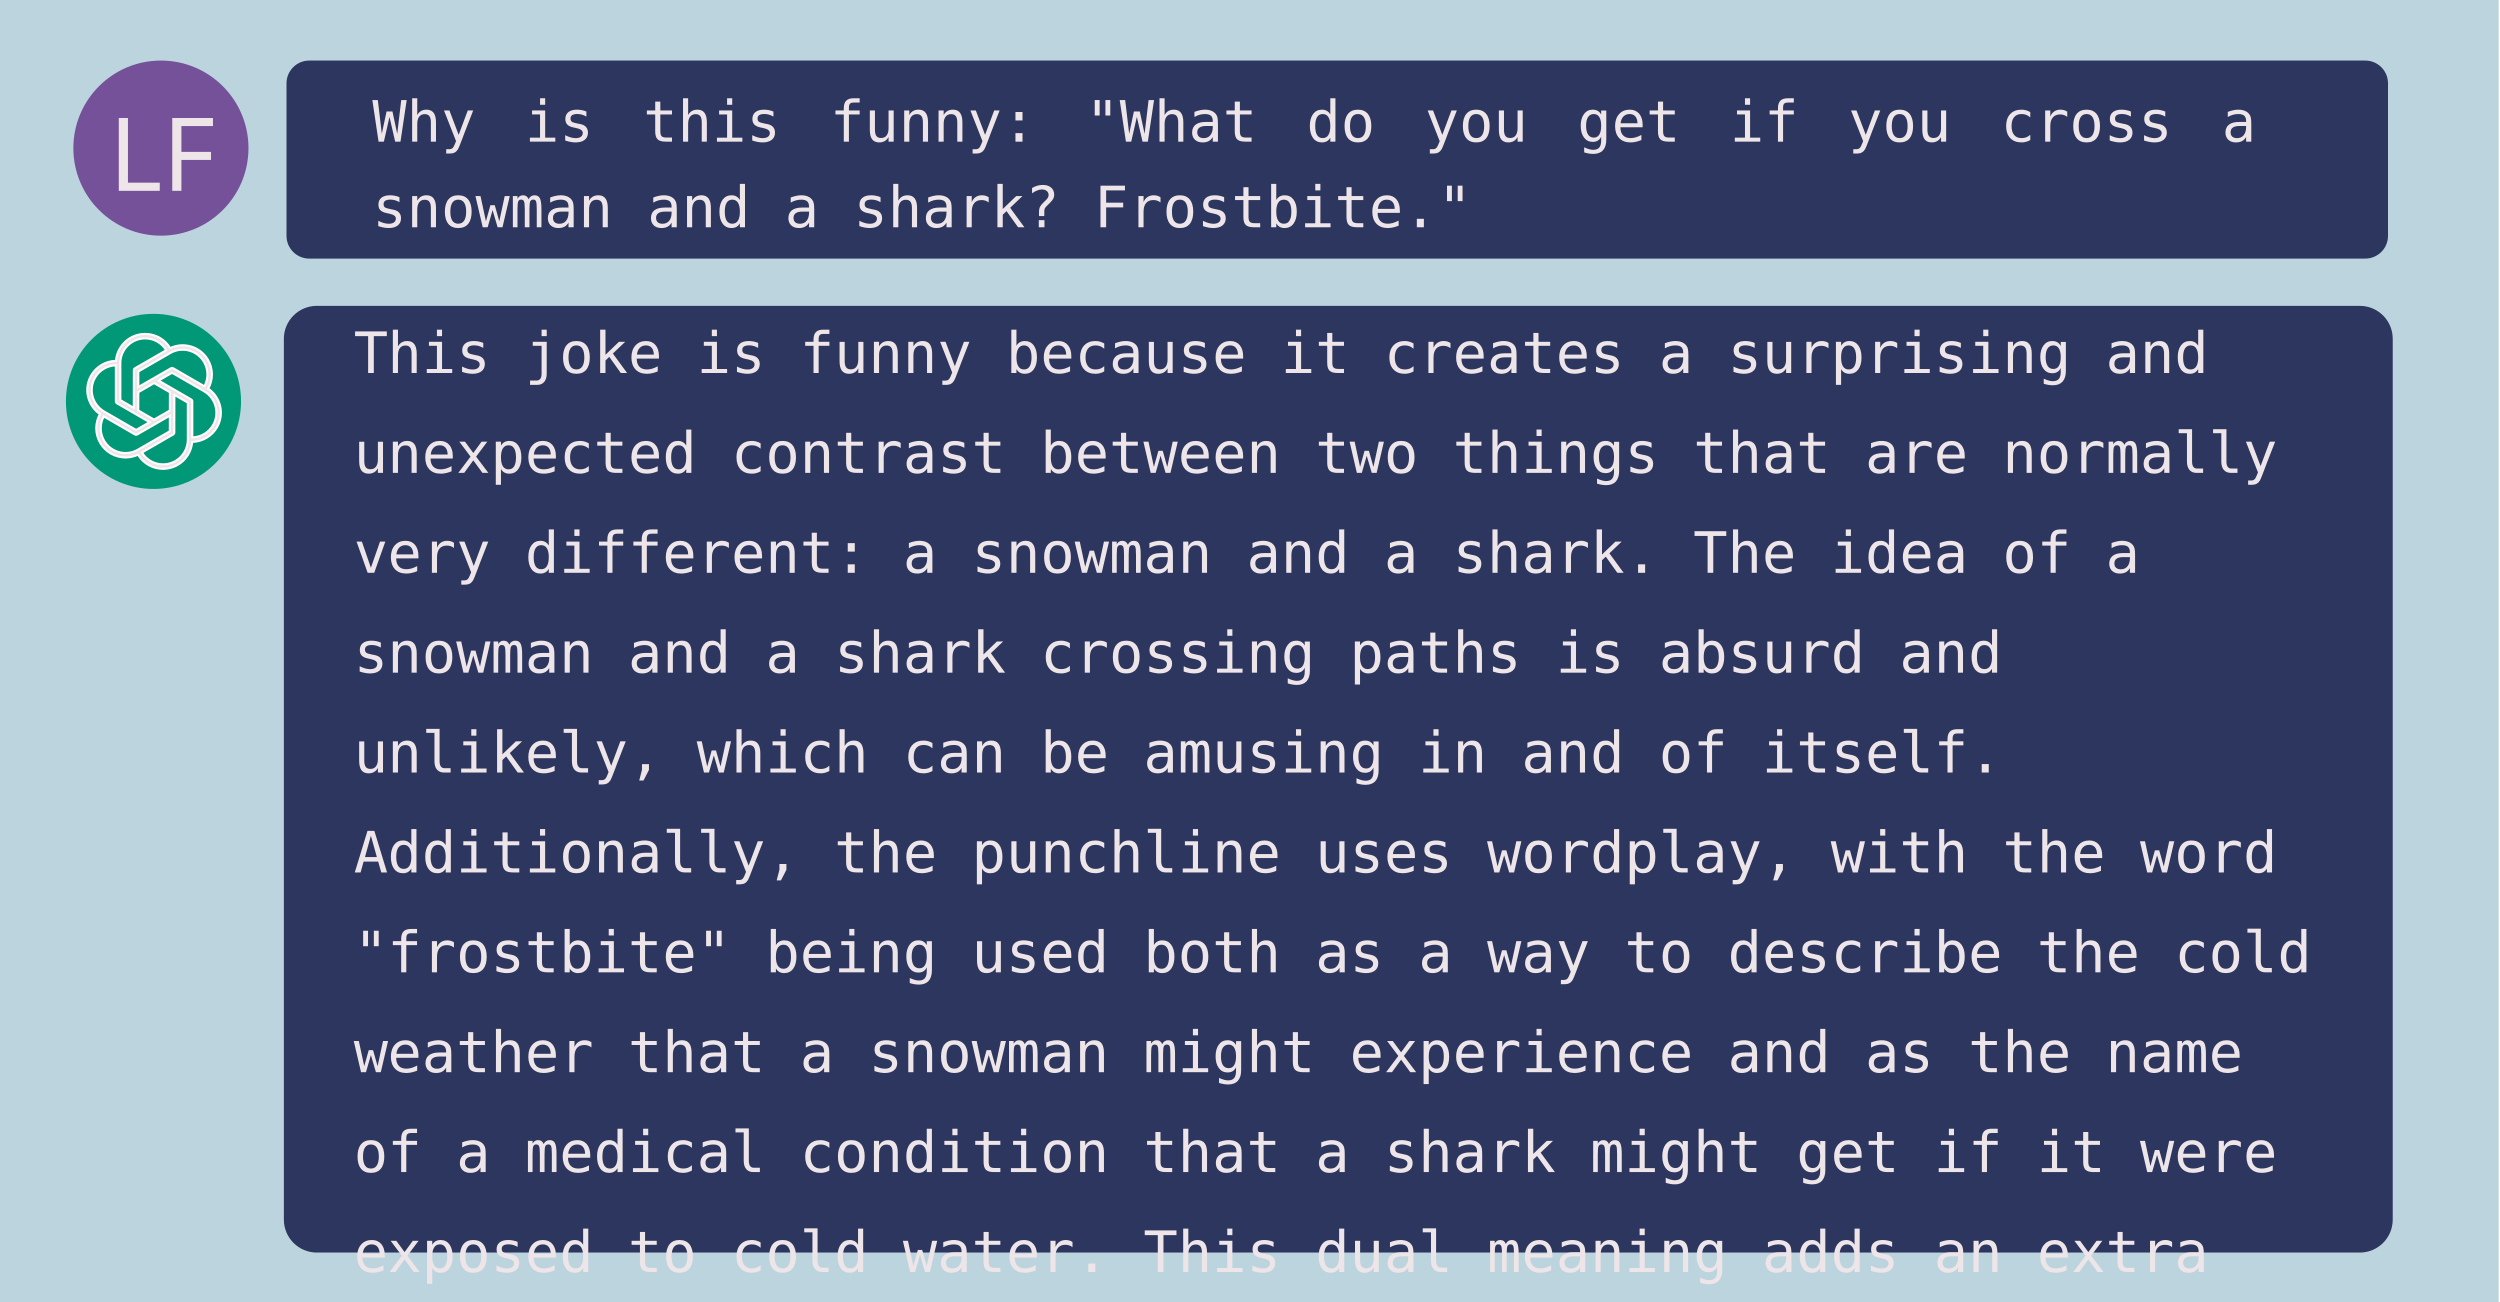
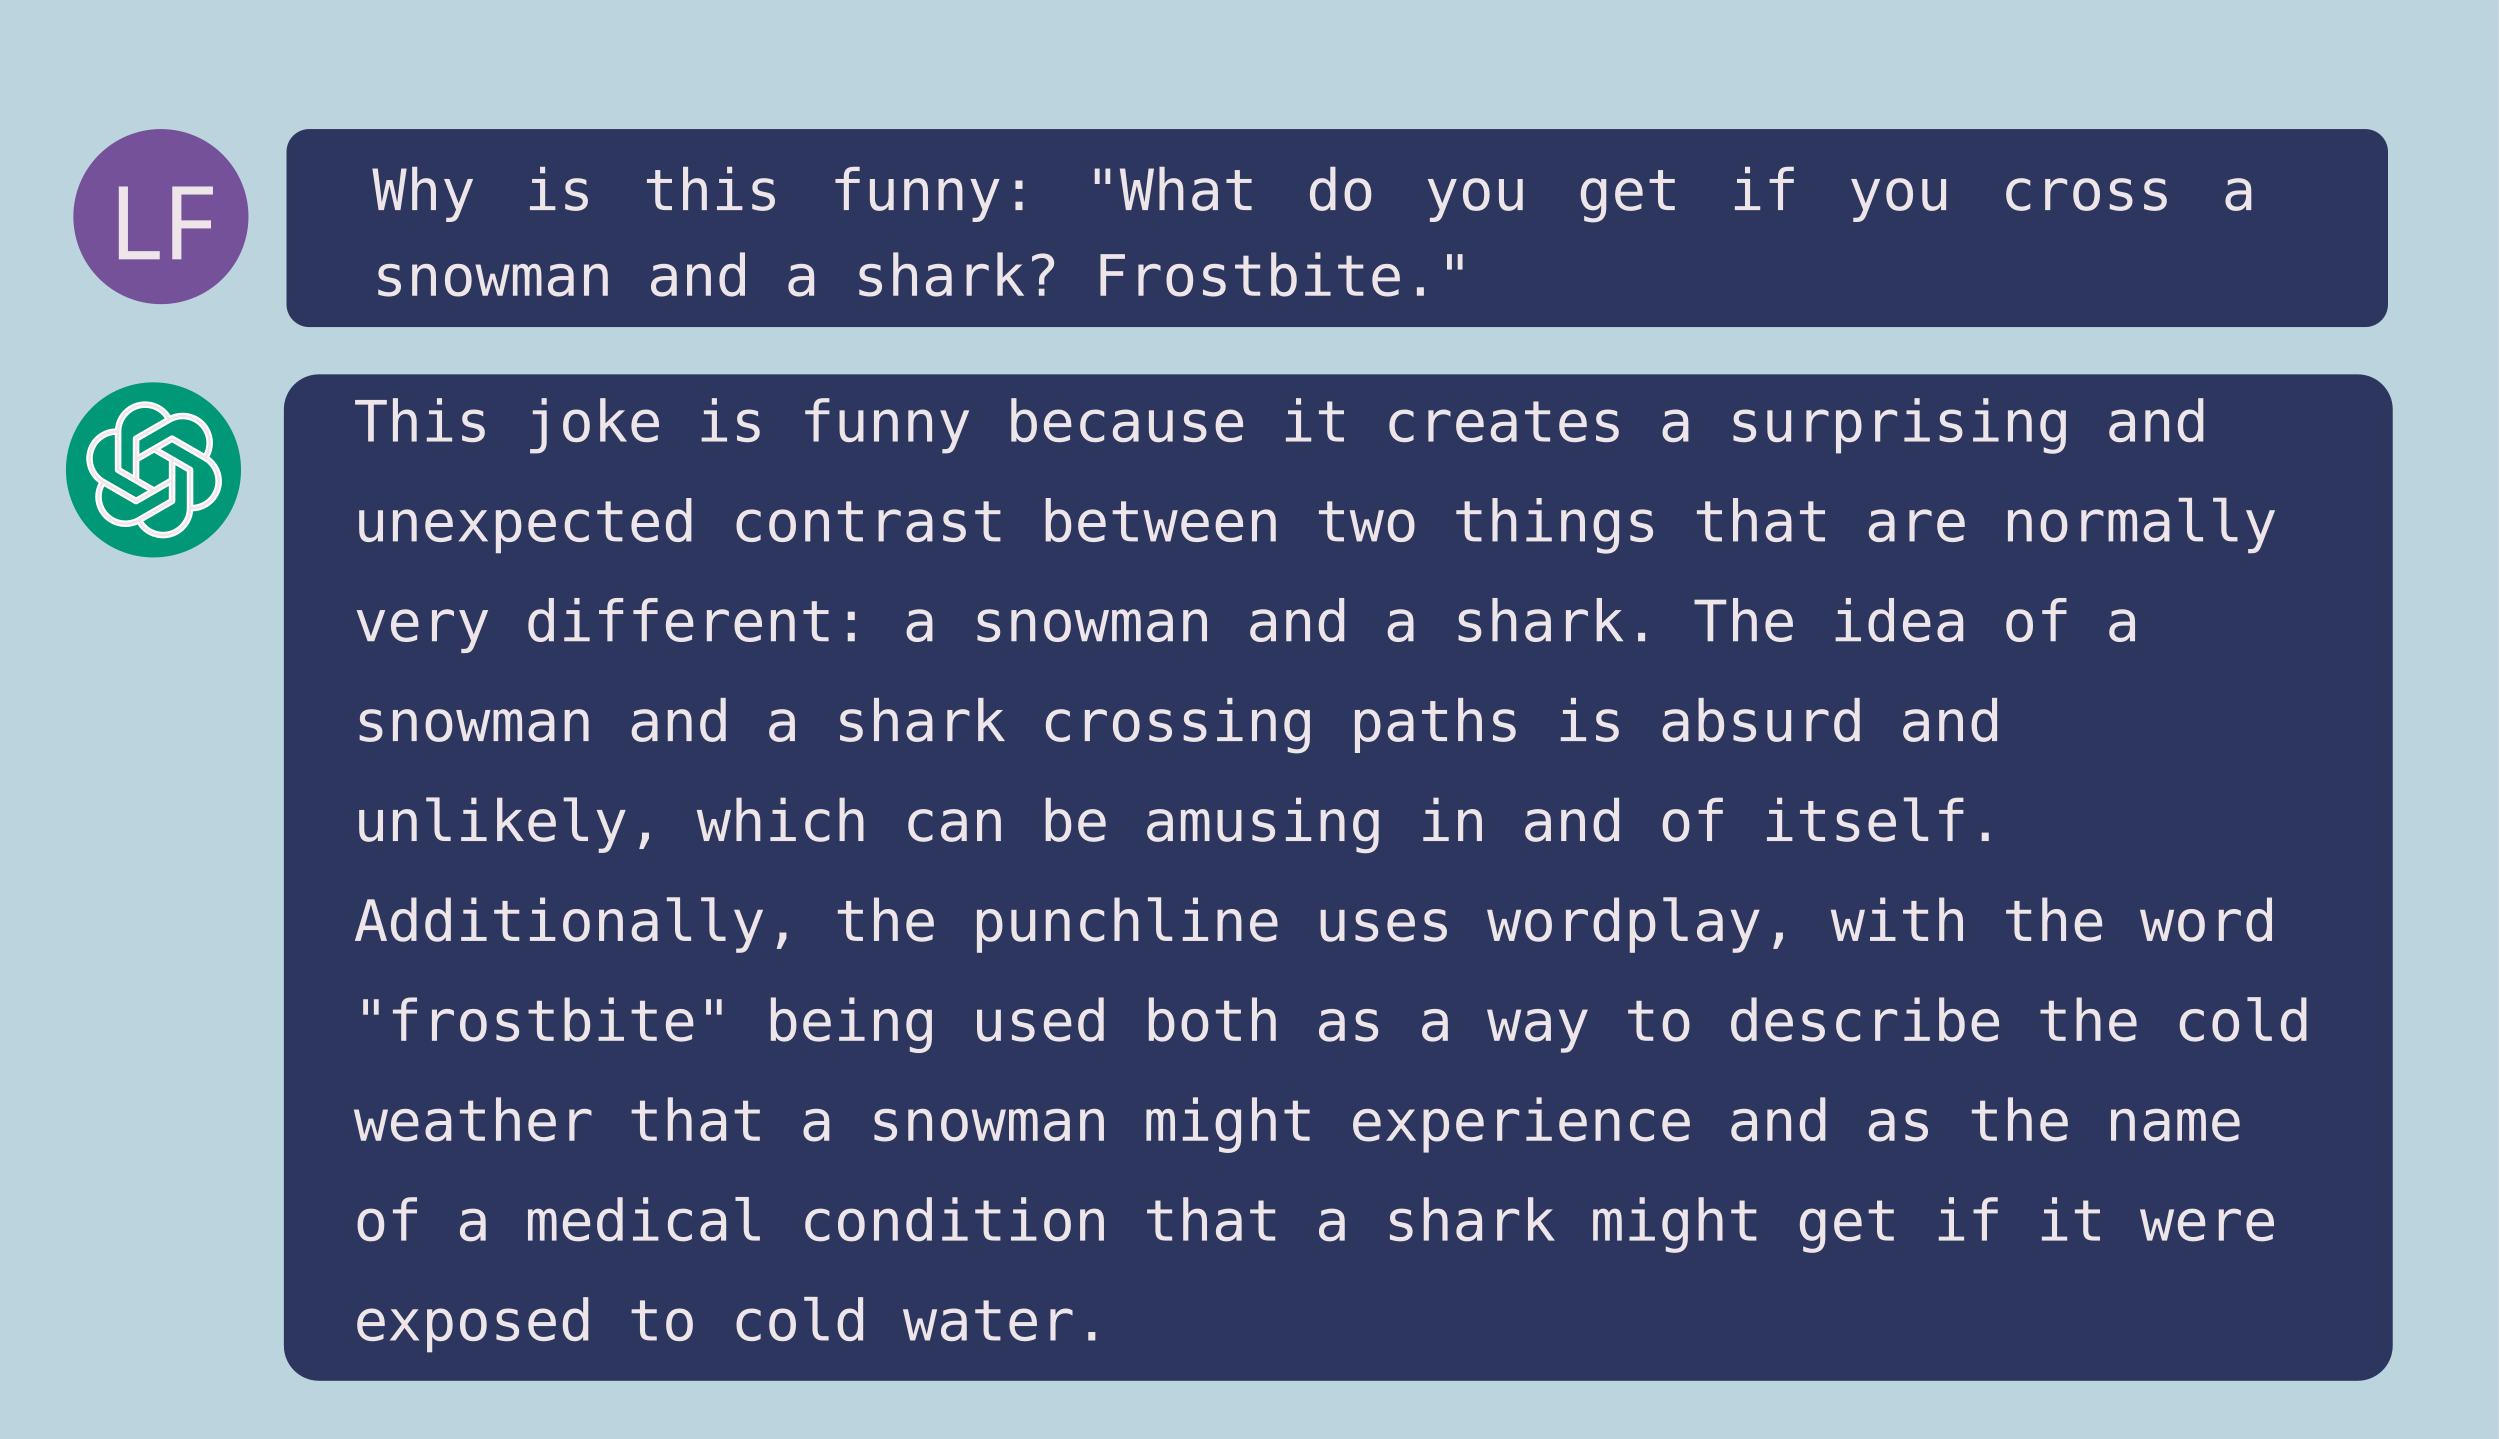
- <svg xmlns="http://www.w3.org/2000/svg" width="100%" height="100%" viewBox="0 0 730 380" version="1.1" xml:space="preserve" style="fill-rule:evenodd;clip-rule:evenodd;stroke-linecap:round;stroke-linejoin:round;stroke-miterlimit:1.5;">
-   <g transform="matrix(1.00241,0,0,0.886335,-16.1915,-27.4501)">
-     <rect x="10.849" y="26.178" width="734.256" height="437.012" style="fill:rgb(188,212,222);stroke:white;stroke-width:2.2px;" />
+ <svg xmlns="http://www.w3.org/2000/svg" width="100%" height="100%" viewBox="0 0 730 420" version="1.1" xml:space="preserve" style="fill-rule:evenodd;clip-rule:evenodd;stroke-linecap:round;stroke-linejoin:round;stroke-miterlimit:1.5;">
+   <g transform="matrix(1.00241,0,0,0.988966,-16.1915,-34.4935)">
+     <rect x="10.849" y="26.178" width="734.256" height="437.012" style="fill:rgb(188,212,222);stroke:white;stroke-width:2.09px;" />
  </g>
-   <g transform="matrix(1.22627,0,0,0.417224,-110.119,-39.275)">
+   <g transform="matrix(1.22627,0,0,0.417224,-110.119,-19.275)">
    <path d="M658.433,152.443C658.433,143.654 656.005,136.518 653.014,136.518L163.442,136.518C160.452,136.518 158.024,143.654 158.024,152.443L158.024,259.192C158.024,267.981 160.452,275.117 163.442,275.117L653.014,275.117C656.005,275.117 658.433,267.981 658.433,259.192L658.433,152.443Z" style="fill:rgb(44,54,94);" />
  </g>
-   <g transform="matrix(1.23057,0,0,1.99452,-111.571,-182.978)">
-     <path d="M658.433,141.341C658.433,138.679 654.93,136.518 650.616,136.518L165.841,136.518C161.527,136.518 158.024,138.679 158.024,141.341L158.024,270.294C158.024,272.956 161.527,275.117 165.841,275.117L650.616,275.117C654.93,275.117 658.433,272.956 658.433,270.294L658.433,141.341Z" style="fill:rgb(44,54,94);" />
+   <g transform="matrix(1.23057,0,0,2.12033,-111.571,-180.153)">
+     <path d="M658.433,141.341C658.433,138.679 654.709,136.518 650.123,136.518L166.334,136.518C161.747,136.518 158.024,138.679 158.024,141.341L158.024,270.294C158.024,272.956 161.747,275.117 166.334,275.117L650.123,275.117C654.709,275.117 658.433,272.956 658.433,270.294L658.433,141.341Z" style="fill:rgb(44,54,94);" />
  </g>
-   <g transform="matrix(1.49014,0,0,1.49014,19.0385,-2.65565)">
+   <g transform="matrix(1.49014,0,0,1.49014,19.0385,17.3443)">
    <g id="path7560" transform="matrix(0.807662,0,0,0.807662,-72.6013,-57.2023)">
      <circle cx="111.31" cy="170.419" r="21.243" style="fill:rgb(0,152,118);" />
    </g>
    <g id="path12906" transform="matrix(0.807662,0,0,0.807662,-72.6013,-57.2023)">
      <path d="M124.594,167.323C125.179,166.27 125.487,165.09 125.487,163.881C125.487,162.643 125.158,161.419 124.535,160.34C122.676,157.122 118.655,155.914 115.355,157.482C115.058,156.987 114.701,156.53 114.29,156.119C112.952,154.781 111.17,154.044 109.272,154.044C105.557,154.044 102.502,156.921 102.209,160.573C99.729,160.618 97.432,161.965 96.192,164.114C94.33,167.334 95.299,171.422 98.315,173.498C97.73,174.552 97.423,175.731 97.423,176.941C97.423,178.179 97.752,179.403 98.375,180.482C99.687,182.755 102.079,184.028 104.533,184.028C105.554,184.028 106.587,183.806 107.557,183.345C107.854,183.838 108.209,184.293 108.619,184.704C109.957,186.041 111.739,186.778 113.637,186.778C117.352,186.778 120.407,183.9 120.7,180.248C123.181,180.203 125.478,178.856 126.717,176.707C128.579,173.488 127.611,169.399 124.595,167.323L124.594,167.323ZM123.59,160.885C124.117,161.798 124.396,162.834 124.396,163.88C124.396,164.887 124.143,165.868 123.664,166.748L116.092,162.376C115.923,162.279 115.715,162.279 115.547,162.376L107.629,166.936L107.635,163.164L115.378,158.694C115.387,158.689 115.395,158.685 115.403,158.68C118.263,157.034 121.937,158.023 123.59,160.885L123.59,160.885ZM115.282,172.624L111.449,174.832L107.62,172.614L107.627,168.196L111.46,165.988L115.289,168.206L115.282,172.624ZM103.271,161.126C103.275,157.823 105.968,155.135 109.272,155.135C110.878,155.135 112.386,155.758 113.518,156.89C113.855,157.226 114.147,157.599 114.393,158.002L106.817,162.376C106.649,162.474 106.544,162.653 106.544,162.847L106.53,171.983L103.271,170.096L103.271,161.126ZM97.136,164.66C98.177,162.856 100.099,161.726 102.18,161.67L102.18,170.41C102.18,170.605 102.283,170.785 102.452,170.882L110.358,175.46L107.09,177.342L99.37,172.884C99.356,172.874 99.342,172.866 99.327,172.857C96.465,171.198 95.481,167.522 97.137,164.66L97.136,164.66ZM99.319,179.936C98.792,179.023 98.513,177.987 98.513,176.941C98.513,175.934 98.766,174.953 99.245,174.073L106.817,178.445C106.901,178.494 106.995,178.518 107.09,178.518C107.183,178.518 107.278,178.494 107.362,178.445L115.28,173.885L115.274,177.657L107.531,182.128C107.522,182.133 107.514,182.137 107.506,182.141C104.645,183.787 100.972,182.797 99.319,179.936L99.319,179.936ZM119.638,179.695C119.633,182.999 116.941,185.687 113.637,185.687C112.031,185.687 110.523,185.063 109.391,183.931C109.054,183.595 108.761,183.222 108.516,182.82L116.092,178.445C116.26,178.347 116.364,178.168 116.364,177.974L116.379,168.838L119.638,170.725L119.638,179.695ZM125.772,176.161C124.732,177.966 122.81,179.096 120.729,179.151L120.729,170.411C120.729,170.217 120.625,170.036 120.457,169.939L112.551,165.36L115.819,163.479L123.539,167.937C123.553,167.947 123.567,167.956 123.582,167.965C126.444,169.623 127.427,173.3 125.772,176.161L125.772,176.161Z" style="fill:rgb(238,229,233);fill-rule:nonzero;stroke:white;stroke-width:0.5px;stroke-linecap:butt;stroke-linejoin:miter;stroke-miterlimit:4;" />
    </g>
  </g>
-   <g transform="matrix(1.49014,0,0,1.49014,21.4195,17.6838)">
+   <g transform="matrix(1.49014,0,0,1.49014,21.4195,37.6838)">
    <g id="path7560-7" transform="matrix(0.807662,0,0,0.807662,-77.5744,-120.859)">
      <circle cx="117.292" cy="170.884" r="21.243" style="fill:rgb(117,81,153);" />
    </g>
    <g transform="matrix(0.807662,0,0,0.807662,6.9616,25.5291)">
      <g id="text8858">
        <text x="0px" y="0px" style="font-family:'Noteworthy-Light', 'Noteworthy';font-weight:300;font-size:24.753px;fill:rgb(238,229,233);">LF</text>
      </g>
    </g>
  </g>
-   <g transform="matrix(0.921001,0,0,0.921001,-77.3741,-54.2124)">
+   <g transform="matrix(0.921001,0,0,0.921001,-77.3741,-34.2124)">
    <text x="202.064px" y="103.77px" style="font-family:'PTMono-Regular', 'PT Mono', monospace;font-size:18.096px;fill:rgb(238,229,233);">Why <tspan x="250.434px " y="103.77px ">i</tspan>s <tspan x="287.945px " y="103.77px ">t</tspan>his <tspan x="347.172px " y="103.77px ">f</tspan>unny: <tspan x="428.115px " y="103.77px ">"</tspan>What <tspan x="498.199px " y="103.77px ">d</tspan>o <tspan x="535.711px " y="103.77px ">y</tspan>ou <tspan x="584.08px " y="103.77px ">g</tspan>et <tspan x="632.449px " y="103.77px ">i</tspan>f <tspan x="669.961px " y="103.77px ">y</tspan>ou <tspan x="718.33px " y="103.77px ">c</tspan>ross <tspan x="788.415px " y="103.77px ">a</tspan>
    </text>
    <text x="202.064px" y="130.914px" style="font-family:'PTMono-Regular', 'PT Mono', monospace;font-size:18.096px;fill:rgb(238,229,233);">snowman and a shark? Frostbite."</text>
  </g>
-   <g transform="matrix(0.921001,0,0,0.921001,-82.8067,13.3464)">
+   <g transform="matrix(0.921001,0,0,0.921001,-82.8067,33.3464)">
    <text x="202.064px" y="103.77px" style="font-family:'PTMono-Regular', 'PT Mono', monospace;font-size:18.096px;fill:rgb(238,229,233);">T<tspan x="212.741px 223.418px 234.095px 244.772px 255.448px 266.125px 276.802px 287.479px 298.156px 308.832px 319.509px 330.186px 340.863px 351.539px 362.216px 372.893px 383.57px 394.247px 404.923px 415.6px 426.277px 436.954px 447.631px 458.307px 468.984px 479.661px 490.338px 501.014px 511.691px 522.368px 533.045px 543.722px 554.398px 565.075px 575.752px 586.429px 597.106px 607.782px 618.459px 629.136px 639.813px 650.49px 661.166px 671.843px 682.52px 693.197px 703.873px 714.55px 725.227px 735.904px 746.581px 757.257px 767.934px " y="103.77px 103.77px 103.77px 103.77px 103.77px 103.77px 103.77px 103.77px 103.77px 103.77px 103.77px 103.77px 103.77px 103.77px 103.77px 103.77px 103.77px 103.77px 103.77px 103.77px 103.77px 103.77px 103.77px 103.77px 103.77px 103.77px 103.77px 103.77px 103.77px 103.77px 103.77px 103.77px 103.77px 103.77px 103.77px 103.77px 103.77px 103.77px 103.77px 103.77px 103.77px 103.77px 103.77px 103.77px 103.77px 103.77px 103.77px 103.77px 103.77px 103.77px 103.77px 103.77px 103.77px ">his joke is funny because it creates a surprising and</tspan>
    </text>
    <text x="202.064px" y="135.439px" style="font-family:'PTMono-Regular', 'PT Mono', monospace;font-size:18.096px;fill:rgb(238,229,233);">u<tspan x="212.741px 223.418px 234.095px 244.772px 255.448px 266.125px 276.802px 287.479px 298.156px 308.832px 319.509px 330.186px 340.863px 351.539px 362.216px 372.893px 383.57px 394.247px 404.923px 415.6px 426.277px 436.954px 447.631px 458.307px 468.984px 479.661px 490.338px 501.014px 511.691px 522.368px 533.045px 543.722px 554.398px 565.075px 575.752px 586.429px 597.106px 607.782px 618.459px 629.136px 639.813px 650.49px 661.166px 671.843px 682.52px 693.197px 703.873px 714.55px 725.227px 735.904px 746.581px 757.257px 767.934px 778.611px 789.288px " y="135.439px 135.439px 135.439px 135.439px 135.439px 135.439px 135.439px 135.439px 135.439px 135.439px 135.439px 135.439px 135.439px 135.439px 135.439px 135.439px 135.439px 135.439px 135.439px 135.439px 135.439px 135.439px 135.439px 135.439px 135.439px 135.439px 135.439px 135.439px 135.439px 135.439px 135.439px 135.439px 135.439px 135.439px 135.439px 135.439px 135.439px 135.439px 135.439px 135.439px 135.439px 135.439px 135.439px 135.439px 135.439px 135.439px 135.439px 135.439px 135.439px 135.439px 135.439px 135.439px 135.439px 135.439px 135.439px ">nexpected contrast between two things that are normally</tspan>
    </text>
    <text x="202.064px" y="167.107px" style="font-family:'PTMono-Regular', 'PT Mono', monospace;font-size:18.096px;fill:rgb(238,229,233);">v<tspan x="212.741px 223.418px 234.095px 244.772px 255.448px 266.125px 276.802px 287.479px 298.156px 308.832px 319.509px 330.186px 340.863px 351.539px 362.216px 372.893px 383.57px 394.247px 404.923px 415.6px 426.277px 436.954px 447.631px 458.307px 468.984px 479.661px 490.338px 501.014px 511.691px 522.368px 533.045px 543.722px 554.398px 565.075px 575.752px 586.429px 597.106px 607.782px 618.459px 629.136px 639.813px 650.49px 661.166px 671.843px 682.52px 693.197px 703.873px 714.55px 725.227px 735.904px 746.581px " y="167.107px 167.107px 167.107px 167.107px 167.107px 167.107px 167.107px 167.107px 167.107px 167.107px 167.107px 167.107px 167.107px 167.107px 167.107px 167.107px 167.107px 167.107px 167.107px 167.107px 167.107px 167.107px 167.107px 167.107px 167.107px 167.107px 167.107px 167.107px 167.107px 167.107px 167.107px 167.107px 167.107px 167.107px 167.107px 167.107px 167.107px 167.107px 167.107px 167.107px 167.107px 167.107px 167.107px 167.107px 167.107px 167.107px 167.107px 167.107px 167.107px 167.107px 167.107px ">ery different: a snowman and a shark. The idea of a</tspan>
    </text>
    <text x="202.064px" y="198.775px" style="font-family:'PTMono-Regular', 'PT Mono', monospace;font-size:18.096px;fill:rgb(238,229,233);">s<tspan x="212.741px 223.418px 234.095px 244.772px 255.448px 266.125px 276.802px 287.479px 298.156px 308.832px 319.509px 330.186px 340.863px 351.539px 362.216px 372.893px 383.57px 394.247px 404.923px 415.6px 426.277px 436.954px 447.631px 458.307px 468.984px 479.661px 490.338px 501.014px 511.691px 522.368px 533.045px 543.722px 554.398px 565.075px 575.752px 586.429px 597.106px 607.782px 618.459px 629.136px 639.813px 650.49px 661.166px 671.843px 682.52px 693.197px 703.873px " y="198.775px 198.775px 198.775px 198.775px 198.775px 198.775px 198.775px 198.775px 198.775px 198.775px 198.775px 198.775px 198.775px 198.775px 198.775px 198.775px 198.775px 198.775px 198.775px 198.775px 198.775px 198.775px 198.775px 198.775px 198.775px 198.775px 198.775px 198.775px 198.775px 198.775px 198.775px 198.775px 198.775px 198.775px 198.775px 198.775px 198.775px 198.775px 198.775px 198.775px 198.775px 198.775px 198.775px 198.775px 198.775px 198.775px 198.775px ">nowman and a shark crossing paths is absurd and</tspan>
    </text>
    <text x="202.064px" y="230.444px" style="font-family:'PTMono-Regular', 'PT Mono', monospace;font-size:18.096px;fill:rgb(238,229,233);">u<tspan x="212.741px 223.418px 234.095px 244.772px 255.448px 266.125px 276.802px 287.479px 298.156px 308.832px 319.509px 330.186px 340.863px 351.539px 362.216px 372.893px 383.57px 394.247px 404.923px 415.6px 426.277px 436.954px 447.631px 458.307px 468.984px 479.661px 490.338px 501.014px 511.691px 522.368px 533.045px 543.722px 554.398px 565.075px 575.752px 586.429px 597.106px 607.782px 618.459px 629.136px 639.813px 650.49px 661.166px 671.843px 682.52px 693.197px 703.873px " y="230.444px 230.444px 230.444px 230.444px 230.444px 230.444px 230.444px 230.444px 230.444px 230.444px 230.444px 230.444px 230.444px 230.444px 230.444px 230.444px 230.444px 230.444px 230.444px 230.444px 230.444px 230.444px 230.444px 230.444px 230.444px 230.444px 230.444px 230.444px 230.444px 230.444px 230.444px 230.444px 230.444px 230.444px 230.444px 230.444px 230.444px 230.444px 230.444px 230.444px 230.444px 230.444px 230.444px 230.444px 230.444px 230.444px 230.444px ">nlikely, which can be amusing in and of itself.</tspan>
    </text>
    <text x="202.064px" y="262.112px" style="font-family:'PTMono-Regular', 'PT Mono', monospace;font-size:18.096px;fill:rgb(238,229,233);">A<tspan x="212.741px 223.418px 234.095px 244.772px 255.448px 266.125px 276.802px 287.479px 298.156px 308.832px 319.509px 330.186px 340.863px 351.539px 362.216px 372.893px 383.57px 394.247px 404.923px 415.6px 426.277px 436.954px 447.631px 458.307px 468.984px 479.661px 490.338px 501.014px 511.691px 522.368px 533.045px 543.722px 554.398px 565.075px 575.752px 586.429px 597.106px 607.782px 618.459px 629.136px 639.813px 650.49px 661.166px 671.843px 682.52px 693.197px 703.873px 714.55px 725.227px 735.904px 746.581px 757.257px 767.934px 778.611px 789.288px " y="262.112px 262.112px 262.112px 262.112px 262.112px 262.112px 262.112px 262.112px 262.112px 262.112px 262.112px 262.112px 262.112px 262.112px 262.112px 262.112px 262.112px 262.112px 262.112px 262.112px 262.112px 262.112px 262.112px 262.112px 262.112px 262.112px 262.112px 262.112px 262.112px 262.112px 262.112px 262.112px 262.112px 262.112px 262.112px 262.112px 262.112px 262.112px 262.112px 262.112px 262.112px 262.112px 262.112px 262.112px 262.112px 262.112px 262.112px 262.112px 262.112px 262.112px 262.112px 262.112px 262.112px 262.112px 262.112px ">dditionally, the punchline uses wordplay, with the word</tspan>
    </text>
    <text x="202.064px" y="293.781px" style="font-family:'PTMono-Regular', 'PT Mono', monospace;font-size:18.096px;fill:rgb(238,229,233);">"<tspan x="212.741px 223.418px 234.095px 244.772px 255.448px 266.125px 276.802px 287.479px 298.156px 308.832px 319.509px 330.186px 340.863px 351.539px 362.216px 372.893px 383.57px 394.247px 404.923px 415.6px 426.277px 436.954px 447.631px 458.307px 468.984px 479.661px 490.338px 501.014px 511.691px 522.368px 533.045px 543.722px 554.398px 565.075px 575.752px 586.429px 597.106px 607.782px 618.459px 629.136px 639.813px 650.49px 661.166px 671.843px 682.52px 693.197px 703.873px 714.55px 725.227px 735.904px 746.581px 757.257px 767.934px 778.611px 789.288px 799.965px " y="293.781px 293.781px 293.781px 293.781px 293.781px 293.781px 293.781px 293.781px 293.781px 293.781px 293.781px 293.781px 293.781px 293.781px 293.781px 293.781px 293.781px 293.781px 293.781px 293.781px 293.781px 293.781px 293.781px 293.781px 293.781px 293.781px 293.781px 293.781px 293.781px 293.781px 293.781px 293.781px 293.781px 293.781px 293.781px 293.781px 293.781px 293.781px 293.781px 293.781px 293.781px 293.781px 293.781px 293.781px 293.781px 293.781px 293.781px 293.781px 293.781px 293.781px 293.781px 293.781px 293.781px 293.781px 293.781px 293.781px ">frostbite" being used both as a way to describe the cold</tspan>
    </text>
    <text x="202.064px" y="325.449px" style="font-family:'PTMono-Regular', 'PT Mono', monospace;font-size:18.096px;fill:rgb(238,229,233);">w<tspan x="212.741px 223.418px 234.095px 244.772px 255.448px 266.125px 276.802px 287.479px 298.156px 308.832px 319.509px 330.186px 340.863px 351.539px 362.216px 372.893px 383.57px 394.247px 404.923px 415.6px 426.277px 436.954px 447.631px 458.307px 468.984px 479.661px 490.338px 501.014px 511.691px 522.368px 533.045px 543.722px 554.398px 565.075px 575.752px 586.429px 597.106px 607.782px 618.459px 629.136px 639.813px 650.49px 661.166px 671.843px 682.52px 693.197px 703.873px 714.55px 725.227px 735.904px 746.581px 757.257px 767.934px 778.611px " y="325.449px 325.449px 325.449px 325.449px 325.449px 325.449px 325.449px 325.449px 325.449px 325.449px 325.449px 325.449px 325.449px 325.449px 325.449px 325.449px 325.449px 325.449px 325.449px 325.449px 325.449px 325.449px 325.449px 325.449px 325.449px 325.449px 325.449px 325.449px 325.449px 325.449px 325.449px 325.449px 325.449px 325.449px 325.449px 325.449px 325.449px 325.449px 325.449px 325.449px 325.449px 325.449px 325.449px 325.449px 325.449px 325.449px 325.449px 325.449px 325.449px 325.449px 325.449px 325.449px 325.449px 325.449px ">eather that a snowman might experience and as the name</tspan>
    </text>
    <text x="202.064px" y="357.118px" style="font-family:'PTMono-Regular', 'PT Mono', monospace;font-size:18.096px;fill:rgb(238,229,233);">o<tspan x="212.741px 223.418px 234.095px 244.772px 255.448px 266.125px 276.802px 287.479px 298.156px 308.832px 319.509px 330.186px 340.863px 351.539px 362.216px 372.893px 383.57px 394.247px 404.923px 415.6px 426.277px 436.954px 447.631px 458.307px 468.984px 479.661px 490.338px 501.014px 511.691px 522.368px 533.045px 543.722px 554.398px 565.075px 575.752px 586.429px 597.106px 607.782px 618.459px 629.136px 639.813px 650.49px 661.166px 671.843px 682.52px 693.197px 703.873px 714.55px 725.227px 735.904px 746.581px 757.257px 767.934px 778.611px 789.288px " y="357.118px 357.118px 357.118px 357.118px 357.118px 357.118px 357.118px 357.118px 357.118px 357.118px 357.118px 357.118px 357.118px 357.118px 357.118px 357.118px 357.118px 357.118px 357.118px 357.118px 357.118px 357.118px 357.118px 357.118px 357.118px 357.118px 357.118px 357.118px 357.118px 357.118px 357.118px 357.118px 357.118px 357.118px 357.118px 357.118px 357.118px 357.118px 357.118px 357.118px 357.118px 357.118px 357.118px 357.118px 357.118px 357.118px 357.118px 357.118px 357.118px 357.118px 357.118px 357.118px 357.118px 357.118px 357.118px ">f a medical condition that a shark might get if it were</tspan>
    </text>
-     <text x="202.064px" y="388.786px" style="font-family:'PTMono-Regular', 'PT Mono', monospace;font-size:18.096px;fill:rgb(238,229,233);">e<tspan x="212.741px 223.418px 234.095px 244.772px 255.448px 266.125px 276.802px 287.479px 298.156px 308.832px 319.509px 330.186px 340.863px 351.539px 362.216px 372.893px 383.57px 394.247px 404.923px 415.6px 426.277px 436.954px 447.631px 458.307px 468.984px 479.661px 490.338px 501.014px 511.691px 522.368px 533.045px 543.722px 554.398px 565.075px 575.752px 586.429px 597.106px 607.782px 618.459px 629.136px 639.813px 650.49px 661.166px 671.843px 682.52px 693.197px 703.873px 714.55px 725.227px 735.904px 746.581px 757.257px 767.934px " y="388.786px 388.786px 388.786px 388.786px 388.786px 388.786px 388.786px 388.786px 388.786px 388.786px 388.786px 388.786px 388.786px 388.786px 388.786px 388.786px 388.786px 388.786px 388.786px 388.786px 388.786px 388.786px 388.786px 388.786px 388.786px 388.786px 388.786px 388.786px 388.786px 388.786px 388.786px 388.786px 388.786px 388.786px 388.786px 388.786px 388.786px 388.786px 388.786px 388.786px 388.786px 388.786px 388.786px 388.786px 388.786px 388.786px 388.786px 388.786px 388.786px 388.786px 388.786px 388.786px 388.786px ">xposed to cold water. This dual meaning adds an extra</tspan>
+     <text x="202.064px" y="388.786px" style="font-family:'PTMono-Regular', 'PT Mono', monospace;font-size:18.096px;fill:rgb(238,229,233);">e<tspan x="212.741px 223.418px 234.095px 244.772px 255.448px 266.125px 276.802px 287.479px 298.156px 308.832px 319.509px 330.186px 340.863px 351.539px 362.216px 372.893px 383.57px 394.247px 404.923px 415.6px 426.277px " y="388.786px 388.786px 388.786px 388.786px 388.786px 388.786px 388.786px 388.786px 388.786px 388.786px 388.786px 388.786px 388.786px 388.786px 388.786px 388.786px 388.786px 388.786px 388.786px 388.786px 388.786px ">xposed to cold water.</tspan>
    </text>
  </g>
</svg>
